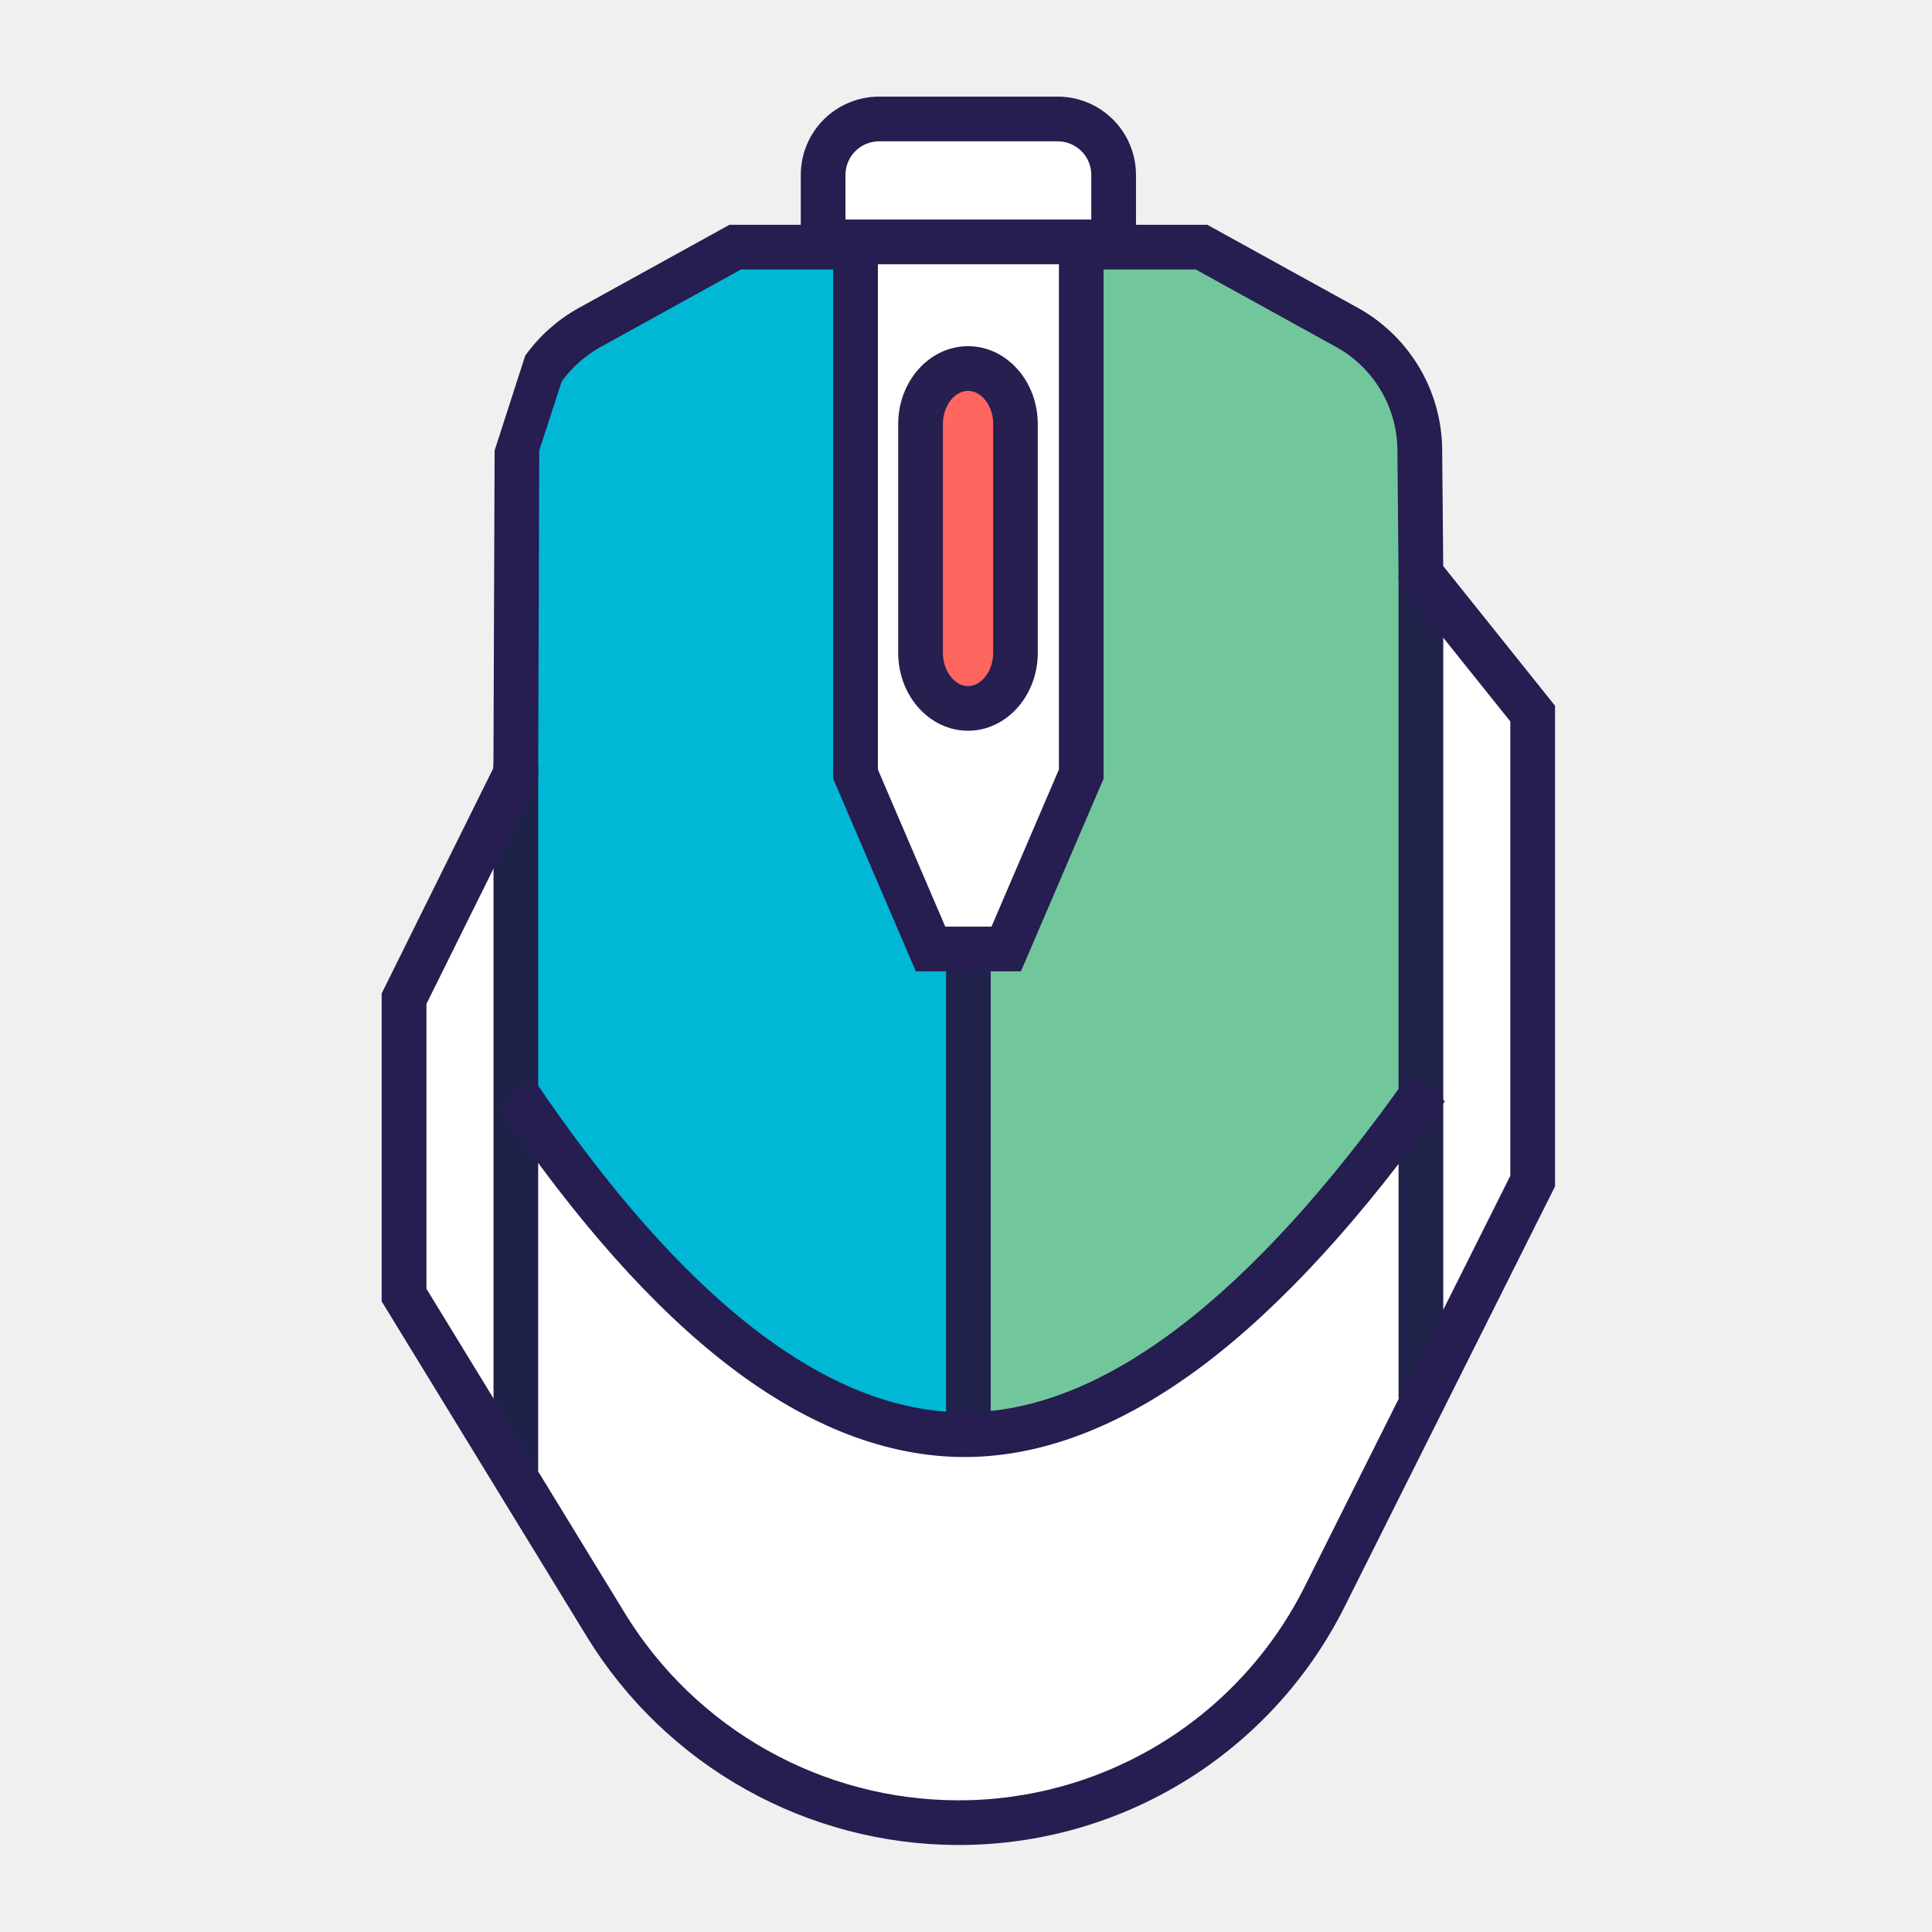
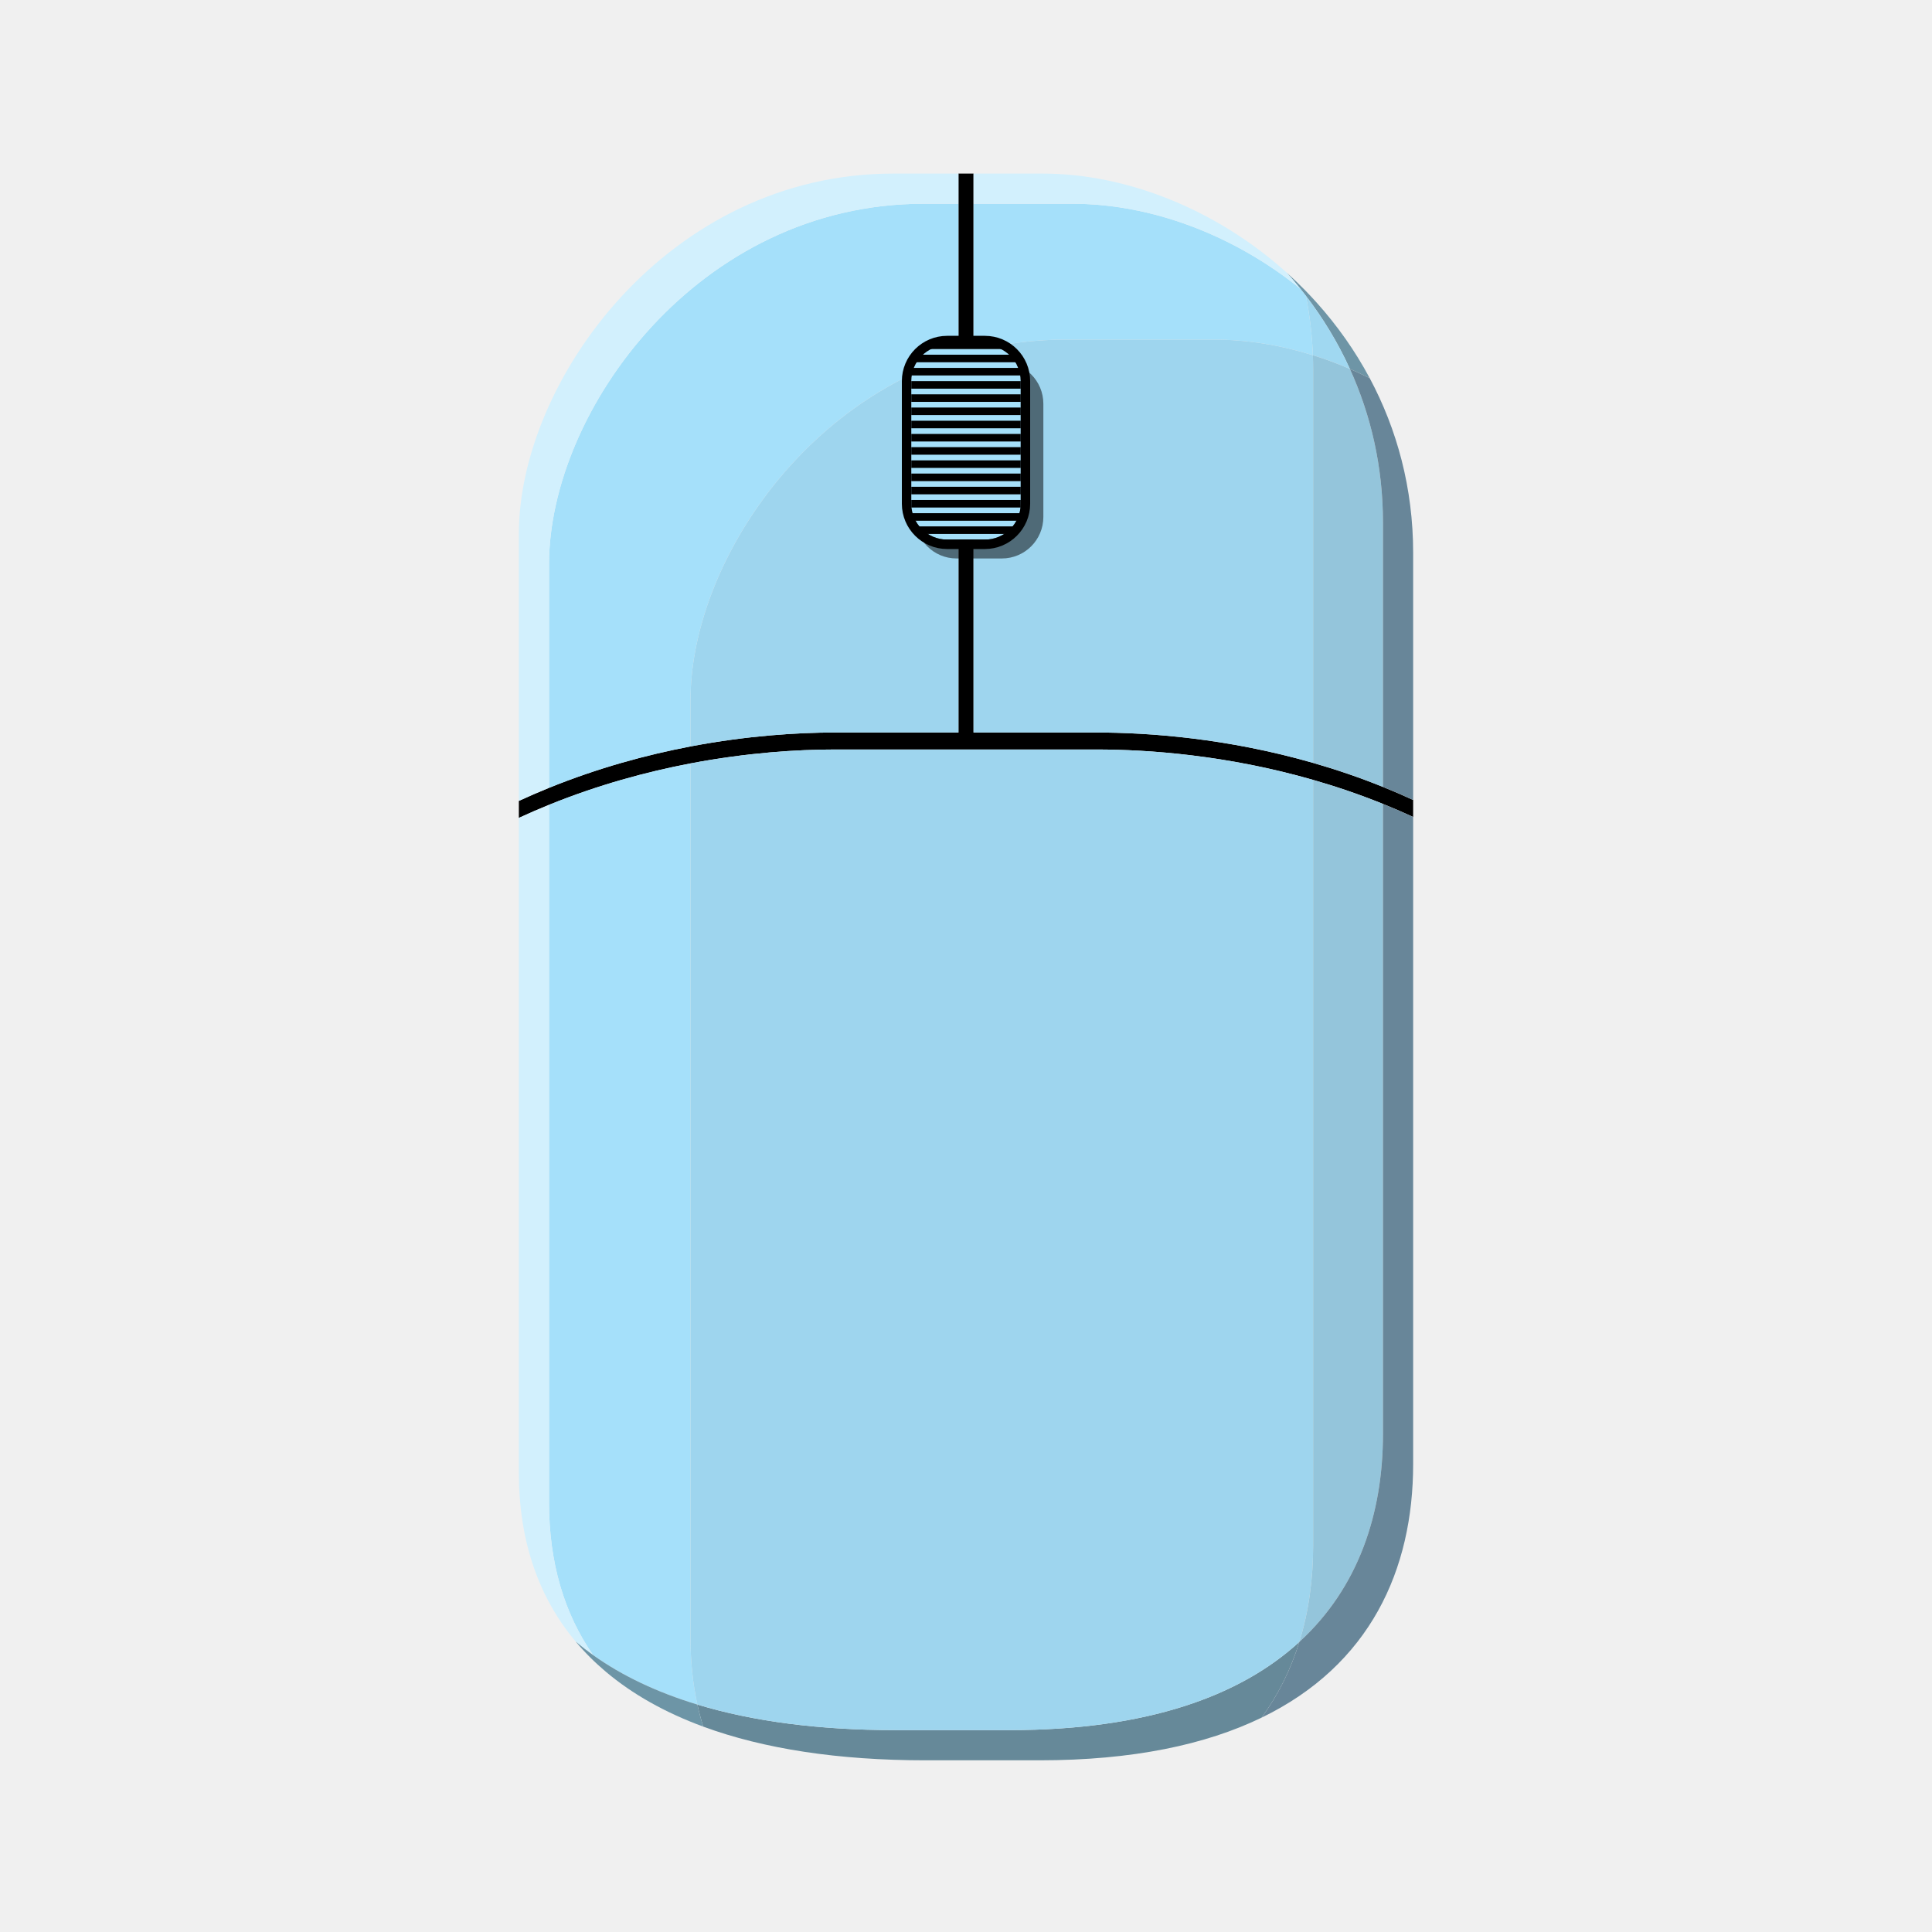
<svg xmlns="http://www.w3.org/2000/svg" width="128" height="128" viewBox="0 0 128 128" fill="none">
-   <path d="M46.448 17.203L48.582 16.025H56.551V50.935L61.524 62.522H66.535L71.514 50.935V16.025H79.482L89.23 21.404C90.659 22.22 91.847 23.4 92.675 24.823C93.502 26.246 93.939 27.863 93.941 29.509L94.014 37.677L101.417 46.926V77.9L87.671 105.364C85.42 109.896 81.944 113.708 77.638 116.366C73.332 119.025 68.367 120.424 63.306 120.406C58.644 120.391 54.062 119.186 49.995 116.907C45.928 114.628 42.509 111.349 40.062 107.38L26.65 85.453V65.815L35.12 49.81L35.189 28.444" fill="white" />
-   <path d="M55.089 16.025H73.781V63.403H55.089V16.025Z" fill="white" />
-   <path d="M64.464 24.415C65.44 24.415 66.375 24.803 67.065 25.492C67.755 26.182 68.142 27.118 68.142 28.093V43.255C68.142 44.23 67.755 45.166 67.065 45.855C66.375 46.545 65.44 46.933 64.464 46.933C63.489 46.933 62.554 46.545 61.864 45.855C61.174 45.166 60.787 44.23 60.787 43.255V28.093C60.787 27.118 61.174 26.182 61.864 25.492C62.554 24.803 63.489 24.415 64.464 24.415Z" fill="#FF6660" />
-   <path d="M64.274 95.006V62.519H66.665L71.635 50.932V15.84H79.603L89.351 21.404C90.78 22.22 91.969 23.4 92.796 24.823C93.623 26.246 94.06 27.863 94.062 29.509L94.135 37.677L94.062 71.761C89.421 81.041 74.657 95.006 64.274 95.006Z" fill="#72C69C" />
-   <path d="M64.158 95.21C54.736 95.21 39.164 80.805 34.25 72.766L34.176 50.877L34.25 29.51C34.252 27.864 34.688 26.248 35.516 24.825C36.343 23.401 37.531 22.222 38.96 21.405L48.706 15.841H56.675V50.934L61.648 62.52H64.27C64.274 76.649 64.158 88.464 64.158 95.21Z" fill="#00B7D6" />
-   <path d="M32.696 50.633H35.656V97.457H32.696V50.633Z" fill="#1E2148" />
-   <path d="M92.658 38.049H95.619V92.645H92.658V38.049Z" fill="#20224A" />
-   <path d="M62.678 63.219H65.638V95.052H62.678V63.219Z" fill="#22234C" />
-   <path d="M63.908 96.531C58.797 96.531 53.57 94.522 48.375 90.554C43.317 86.7 38.125 80.866 32.95 73.215L35.402 71.557C45.28 86.165 54.864 93.572 63.905 93.572C72.946 93.572 82.844 86.063 93.297 71.249L95.726 72.956C90.263 80.696 84.856 86.595 79.655 90.498C74.31 94.502 69.014 96.531 63.908 96.531Z" fill="#261D50" />
-   <path d="M54.534 16.025V11.581C54.534 10.6 54.924 9.658 55.618 8.964C56.312 8.27 57.254 7.88 58.235 7.88H70.079C71.061 7.88 72.002 8.27 72.696 8.964C73.39 9.658 73.78 10.6 73.78 11.581V16.025H54.534Z" fill="white" />
-   <path d="M75.262 17.506H53.054V11.584C53.055 10.21 53.601 8.893 54.573 7.921C55.544 6.95 56.861 6.403 58.235 6.402L70.079 6.402C71.453 6.403 72.771 6.949 73.743 7.921C74.714 8.893 75.261 10.21 75.262 11.584V17.506ZM56.015 14.545H72.301V11.584C72.3 10.996 72.066 10.431 71.65 10.015C71.234 9.599 70.669 9.365 70.081 9.364H58.235C57.646 9.365 57.082 9.599 56.666 10.015C56.25 10.431 56.015 10.996 56.015 11.584V14.545Z" fill="#261D50" />
-   <path d="M64.135 48.413C61.583 48.413 59.508 46.099 59.508 43.255V28.093C59.508 25.249 61.583 22.935 64.135 22.935C66.686 22.935 68.755 25.25 68.755 28.093V43.255C68.755 46.091 66.686 48.413 64.135 48.413ZM64.135 25.896C63.232 25.896 62.469 26.902 62.469 28.093V43.255C62.469 44.446 63.235 45.452 64.135 45.452C65.034 45.452 65.801 44.446 65.801 43.255V28.093C65.801 26.902 65.037 25.896 64.135 25.896Z" fill="#261F4F" />
-   <path fill-rule="evenodd" clip-rule="evenodd" d="M63.431 122.236C58.516 122.22 53.686 120.951 49.398 118.548C45.11 116.145 41.505 112.689 38.925 108.505L25.287 86.219V65.818L32.691 50.879L32.769 29.848L34.797 23.565C35.704 22.297 36.874 21.241 38.228 20.469L48.325 14.894H58.162V50.981L62.626 61.391H65.69L70.156 50.981V14.894H79.991L90.091 20.468C91.747 21.415 93.123 22.782 94.081 24.431C95.039 26.08 95.545 27.953 95.548 29.86L95.617 37.502L103.025 46.758V78.6L89.121 106.375C86.747 111.154 83.083 115.173 78.542 117.976C74.002 120.779 68.767 122.255 63.431 122.236ZM35.655 51.576L35.725 29.858L37.206 25.29C37.862 24.373 38.708 23.608 39.687 23.047L49.088 17.855H55.199V51.59L60.676 64.352H67.64L73.115 51.59V17.855H79.223L88.628 23.045C89.829 23.735 90.828 24.73 91.522 25.928C92.216 27.127 92.582 28.488 92.583 29.874L92.661 38.553L100.061 47.797V77.901L86.472 105.051C84.342 109.337 81.055 112.941 76.983 115.455C72.911 117.969 68.216 119.292 63.43 119.275C59.022 119.261 54.69 118.123 50.844 115.968C46.998 113.813 43.765 110.713 41.45 106.961L28.253 85.386V66.511L35.655 51.576Z" fill="#261D50" />
+   <path d="M55.313 49.656H72.625C76.114 49.656 81.31 50.034 87 51.67C88.515 52.106 90.064 52.63 91.625 53.261C92.29 53.529 92.957 53.817 93.625 54.125V53C92.957 52.692 92.29 52.404 91.625 52.136C90.064 51.505 88.515 50.981 87 50.545C81.31 48.909 76.114 48.531 72.625 48.531H64.5V23.287V13.5V11.5H63.5V13.5V23.577V48.531H55.313C52.832 48.531 49.505 48.739 45.75 49.453C42.819 50.011 39.628 50.878 36.375 52.196C35.711 52.466 35.043 52.754 34.375 53.062L34.375 54.188C35.043 53.879 35.711 53.591 36.375 53.321C39.628 52.003 42.819 51.136 45.75 50.578C49.505 49.864 52.832 49.656 55.313 49.656Z" fill="black" />
+   <path d="M61.313 116.625H68.875C75.056 116.625 79.889 115.586 83.578 113.801C84.704 112.269 85.528 110.58 86.085 108.781C82.179 112.363 75.994 114.625 66.875 114.625H59.313C54.282 114.625 49.895 114.051 46.204 112.932C46.314 113.431 46.443 113.918 46.592 114.393C50.596 115.866 55.529 116.625 61.313 116.625Z" fill="#668999" />
+   <path d="M89.435 24.445C89.877 24.636 90.315 24.84 90.749 25.057C89.774 23.23 88.585 21.555 87.236 20.053C86.975 19.762 86.707 19.477 86.434 19.199C86.046 18.804 85.648 18.423 85.239 18.055C85.552 18.404 85.857 18.763 86.152 19.131C86.275 19.284 86.397 19.439 86.517 19.595C87.653 21.077 88.64 22.699 89.435 24.445Z" fill="#6E95A6" />
+   <path d="M70.563 22.5H80.438C82.6 22.5 84.813 22.856 86.982 23.534C86.931 22.178 86.772 20.864 86.517 19.595C86.397 19.439 86.275 19.284 86.152 19.131C81.697 15.539 76.236 13.5 71.063 13.5H64.5V23.287C66.409 22.779 68.435 22.5 70.563 22.5Z" fill="#A5E0FA" />
+   <path d="M61.188 13.5C46.251 13.5 36.375 27.25 36.375 37.375V52.196C39.628 50.878 42.819 50.011 45.75 49.453V46.375C45.75 37.947 52.592 27.008 63.5 23.577V13.5H61.188Z" fill="#A5E0FA" />
+   <path d="M45.75 108.562C45.75 96.25 45.75 64.188 45.75 64.188V50.578C42.819 51.136 39.628 52.003 36.375 53.321V55.188C36.375 55.188 36.375 87.25 36.375 99.562C36.375 103.512 37.372 106.889 39.295 109.654C41.219 111.025 43.529 112.122 46.204 112.932C45.903 111.565 45.75 110.107 45.75 108.562Z" fill="#A5E0FA" />
+   <path d="M59.313 114.625H66.875C75.994 114.625 82.179 112.363 86.085 108.781C86.712 106.76 87 104.601 87 102.375V51.67C81.31 50.034 76.114 49.656 72.625 49.656H55.313C52.832 49.656 49.505 49.864 45.75 50.578V64.188C45.75 64.188 45.75 96.25 45.75 108.562C45.75 110.107 45.903 111.565 46.204 112.932C49.895 114.051 54.282 114.625 59.313 114.625Z" fill="#9ED5EE" />
+   <path d="M45.75 46.375V49.453C49.505 48.739 52.832 48.531 55.313 48.531H63.5V23.577C52.592 27.008 45.75 37.947 45.75 46.375Z" fill="#9ED5EE" />
+   <path d="M80.438 22.5H70.563C68.435 22.5 66.409 22.779 64.5 23.287V48.531H72.625C76.114 48.531 81.31 48.909 87 50.545V24.5C87 24.176 86.994 23.853 86.982 23.534C84.813 22.856 82.6 22.5 80.438 22.5Z" fill="#9ED5EE" />
+   <path d="M86.982 23.534C87.808 23.791 88.627 24.096 89.435 24.445C88.64 22.699 87.653 21.077 86.517 19.595C86.772 20.864 86.931 22.178 86.982 23.534Z" fill="#A0D8F1" />
+   <path d="M86.982 23.534C86.994 23.853 87 24.176 87 24.5V50.545C88.515 50.981 90.064 51.505 91.625 52.136V34.625C91.625 30.91 90.821 27.488 89.435 24.445C88.627 24.096 87.808 23.791 86.982 23.534Z" fill="#94C5DB" />
+   <path d="M87 102.375C87 104.601 86.712 106.76 86.085 108.781C89.998 105.195 91.625 100.285 91.625 95V53.261C90.064 52.63 88.515 52.106 87 51.67V102.375Z" fill="#94C5DB" />
+   <path d="M34.375 35.375V53.062C35.043 52.754 35.711 52.466 36.375 52.196V37.375C36.375 27.25 46.251 13.5 61.188 13.5H63.5V11.5H59.188C44.25 11.5 34.375 25.25 34.375 35.375Z" fill="#D2F0FD" />
+   <path d="M36.375 99.562C36.375 87.25 36.375 55.188 36.375 55.188V53.321C35.711 53.591 35.043 53.879 34.375 54.188C34.375 66.558 34.375 85.618 34.375 97.562C34.375 102.054 35.664 105.804 38.139 108.758C38.507 109.068 38.893 109.367 39.295 109.654C37.372 106.889 36.375 103.512 36.375 99.562Z" fill="#D2F0FD" />
+   <path d="M85.239 18.055C80.604 13.891 74.665 11.5 69.063 11.5H64.5V13.5H71.063C76.236 13.5 81.697 15.539 86.152 19.131C85.857 18.763 85.552 18.404 85.239 18.055Z" fill="#D2F0FD" />
+   <path d="M89.435 24.445C90.821 27.488 91.625 30.91 91.625 34.625V52.136C92.29 52.404 92.957 52.692 93.625 53V36.625C93.625 32.334 92.552 28.435 90.749 25.057C90.315 24.84 89.877 24.636 89.435 24.445Z" fill="#688699" />
+   <path d="M83.578 113.801C90.782 110.315 93.625 103.985 93.625 97V54.125C92.957 53.817 92.29 53.529 91.625 53.261V95C91.625 100.285 89.998 105.195 86.085 108.781C85.528 110.58 84.704 112.269 83.578 113.801Z" fill="#688699" />
+   <path d="M40.14 110.759C41.906 112.248 44.064 113.463 46.592 114.393C46.443 113.918 46.314 113.431 46.204 112.932C43.529 112.122 41.219 111.025 39.295 109.654C38.893 109.367 38.507 109.068 38.139 108.758C38.737 109.472 39.405 110.139 40.14 110.759Z" fill="#6D95A6" />
+   <rect x="60.625" y="24" width="8.5" height="13" rx="2.75" fill="black" fill-opacity="0.5" />
+   <rect x="60.375" y="22.875" width="7.25" height="12.875" rx="2.375" fill="#A5E0FA" />
+   <path d="M61.625 22.625H66.375V23.125H61.625V22.625Z" fill="black" />
+   <path d="M60.625 23.5H67.375V24H60.625V23.5Z" fill="black" />
+   <path d="M60.375 24.375H67.625V24.875H60.375V24.375Z" fill="black" />
+   <path d="M60.375 25.25H67.625V25.75H60.375V25.25Z" fill="black" />
+   <path d="M60.375 26.125H67.625V26.625H60.375V26.125Z" fill="black" />
+   <path d="M60.375 27H67.625V27.5H60.375V27Z" fill="black" />
+   <path d="M60.375 27.875H67.625V28.375H60.375V27.875Z" fill="black" />
+   <path d="M60.375 28.75H67.625V29.25H60.375V28.75Z" fill="black" />
+   <path d="M60.375 29.625H67.625V30.125H60.375V29.625Z" fill="black" />
+   <path d="M60.375 30.5H67.625V31H60.375V30.5Z" fill="black" />
+   <path d="M60.375 31.375H67.625V31.875H60.375V31.375Z" fill="black" />
+   <path d="M60.375 32.25H67.625V32.75H60.375V32.25Z" fill="black" />
+   <path d="M60.375 33.125H67.625V33.625H60.375V33.125Z" fill="black" />
+   <path d="M60.375 34H67.625V34.5H60.375V34Z" fill="black" />
+   <path d="M60.875 34.875H67.125V35.375H60.875V34.875Z" fill="black" />
+   <path d="M62.375 35.75H65.5V36.25H62.375V35.75Z" fill="black" />
+   <rect x="60.063" y="22.562" width="7.875" height="13.5" rx="2.688" stroke="black" stroke-width="0.625" />
</svg>
